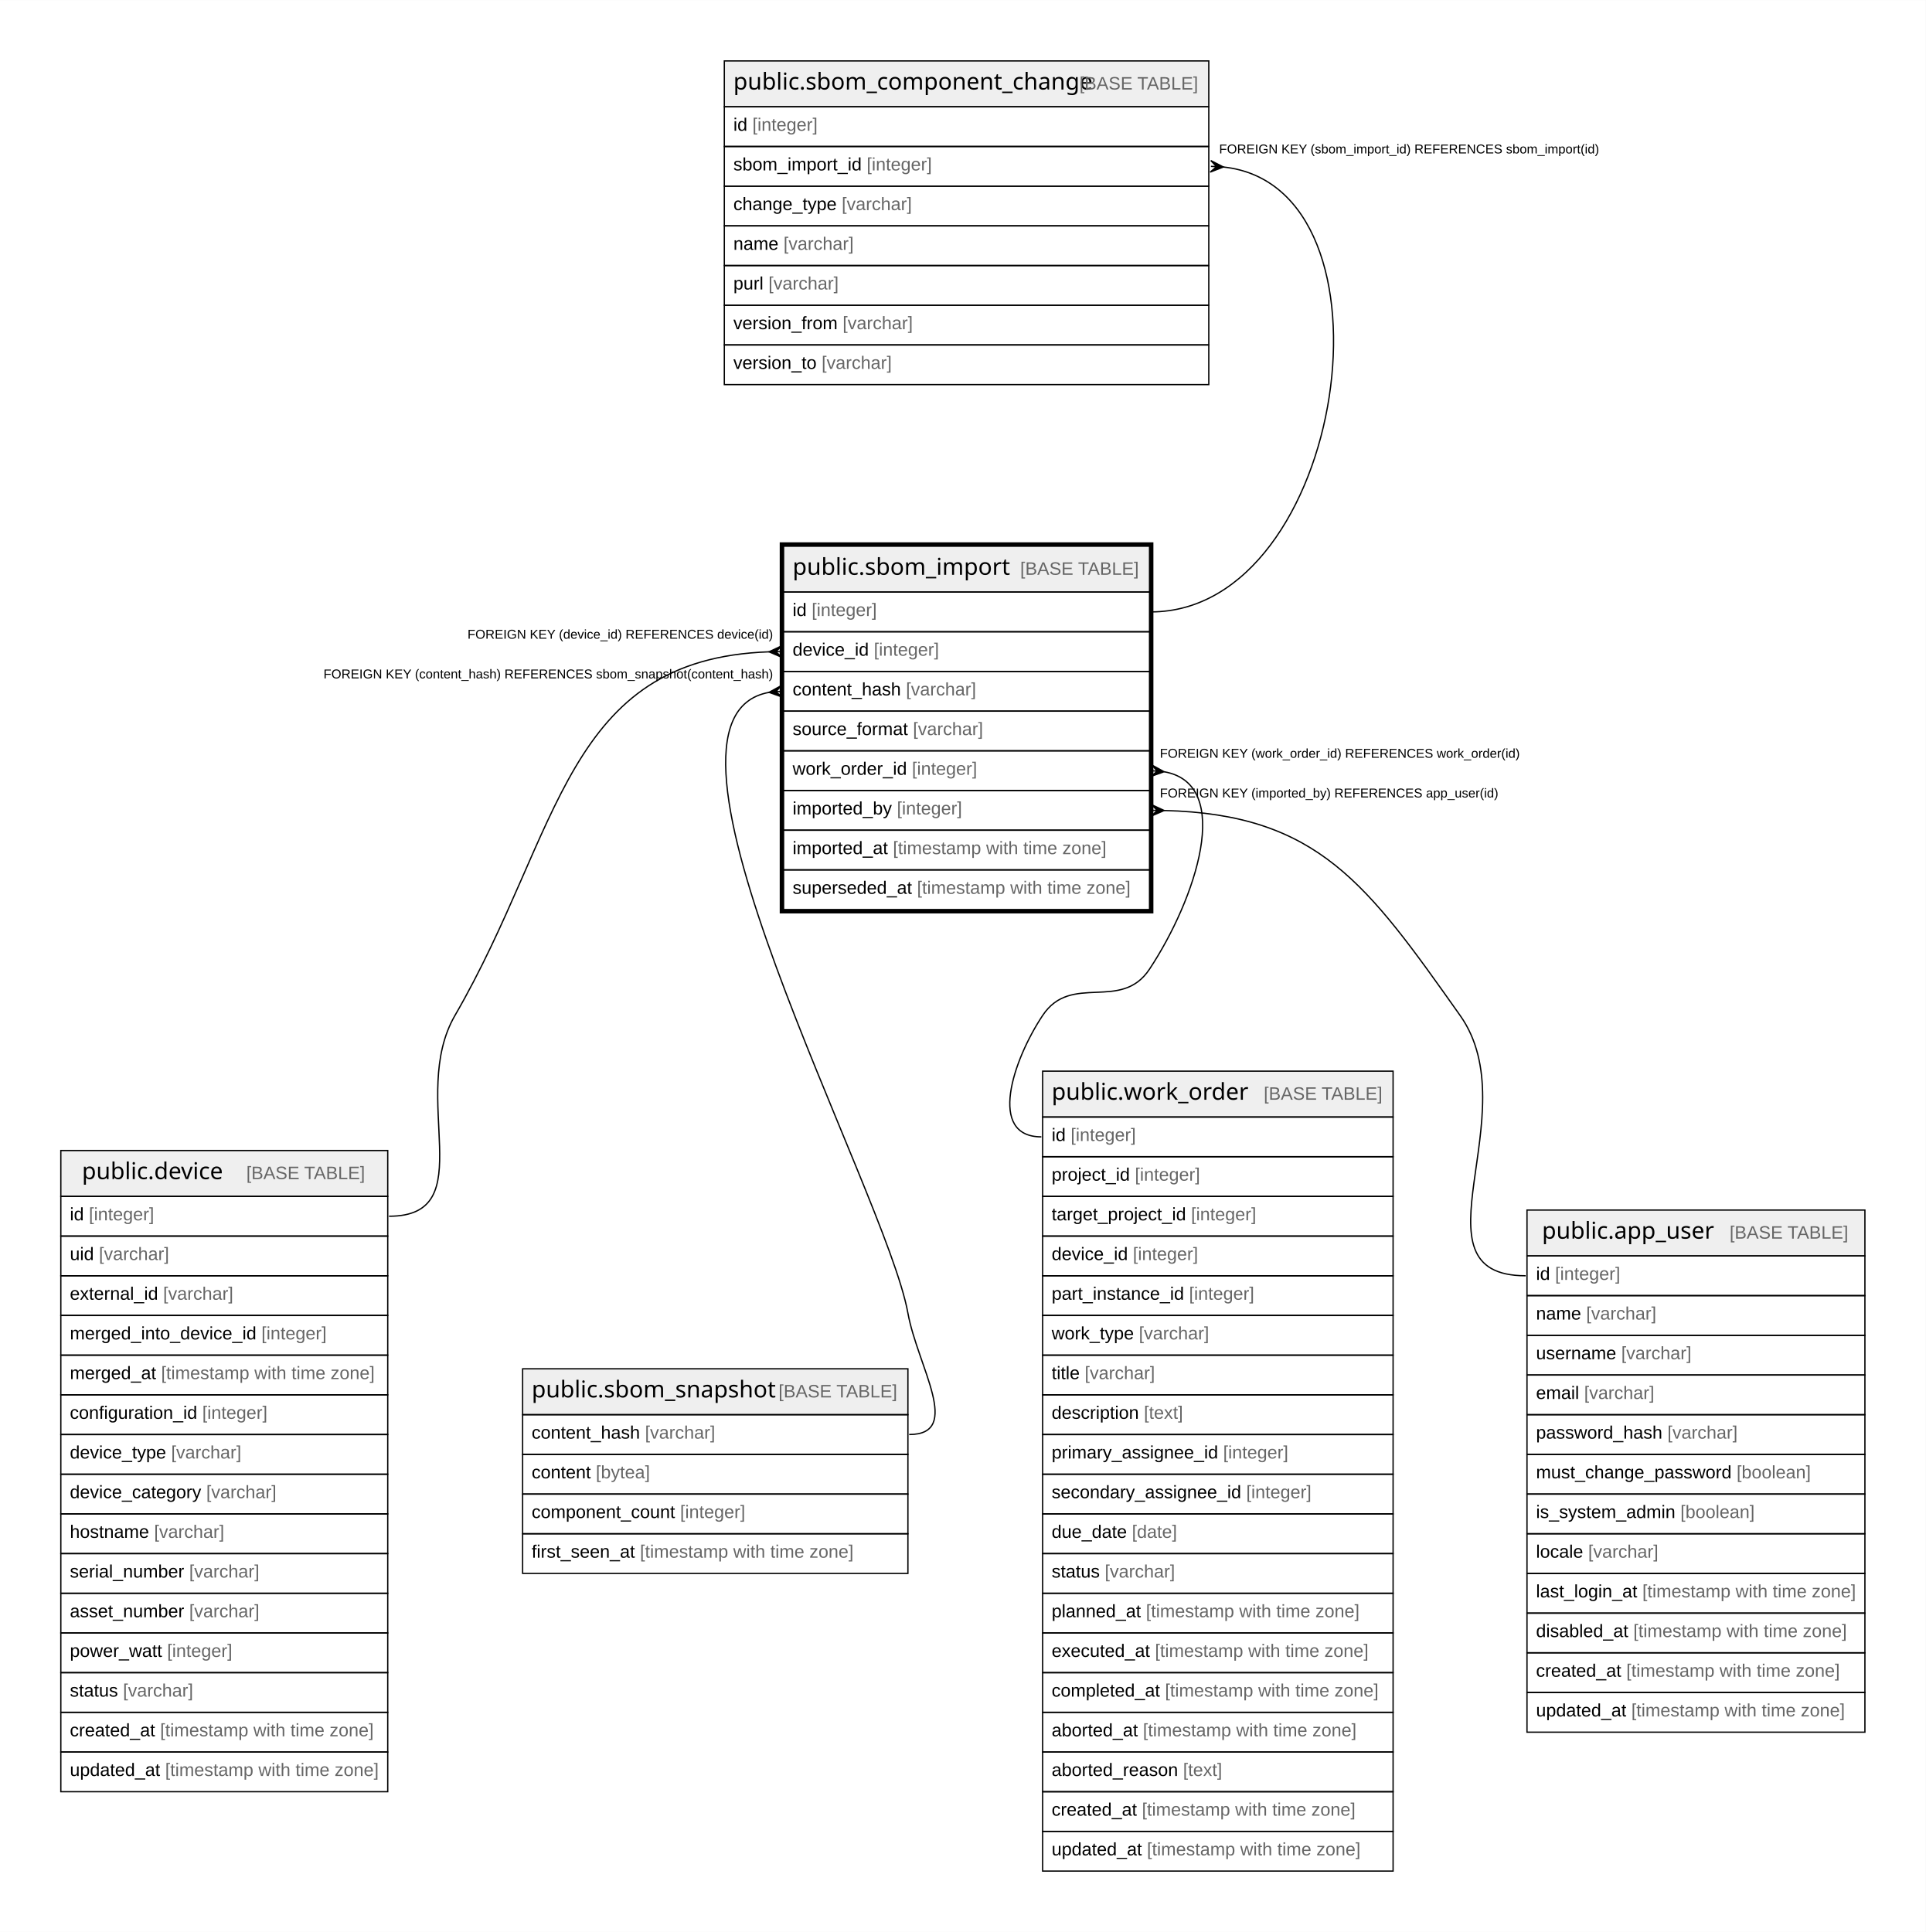
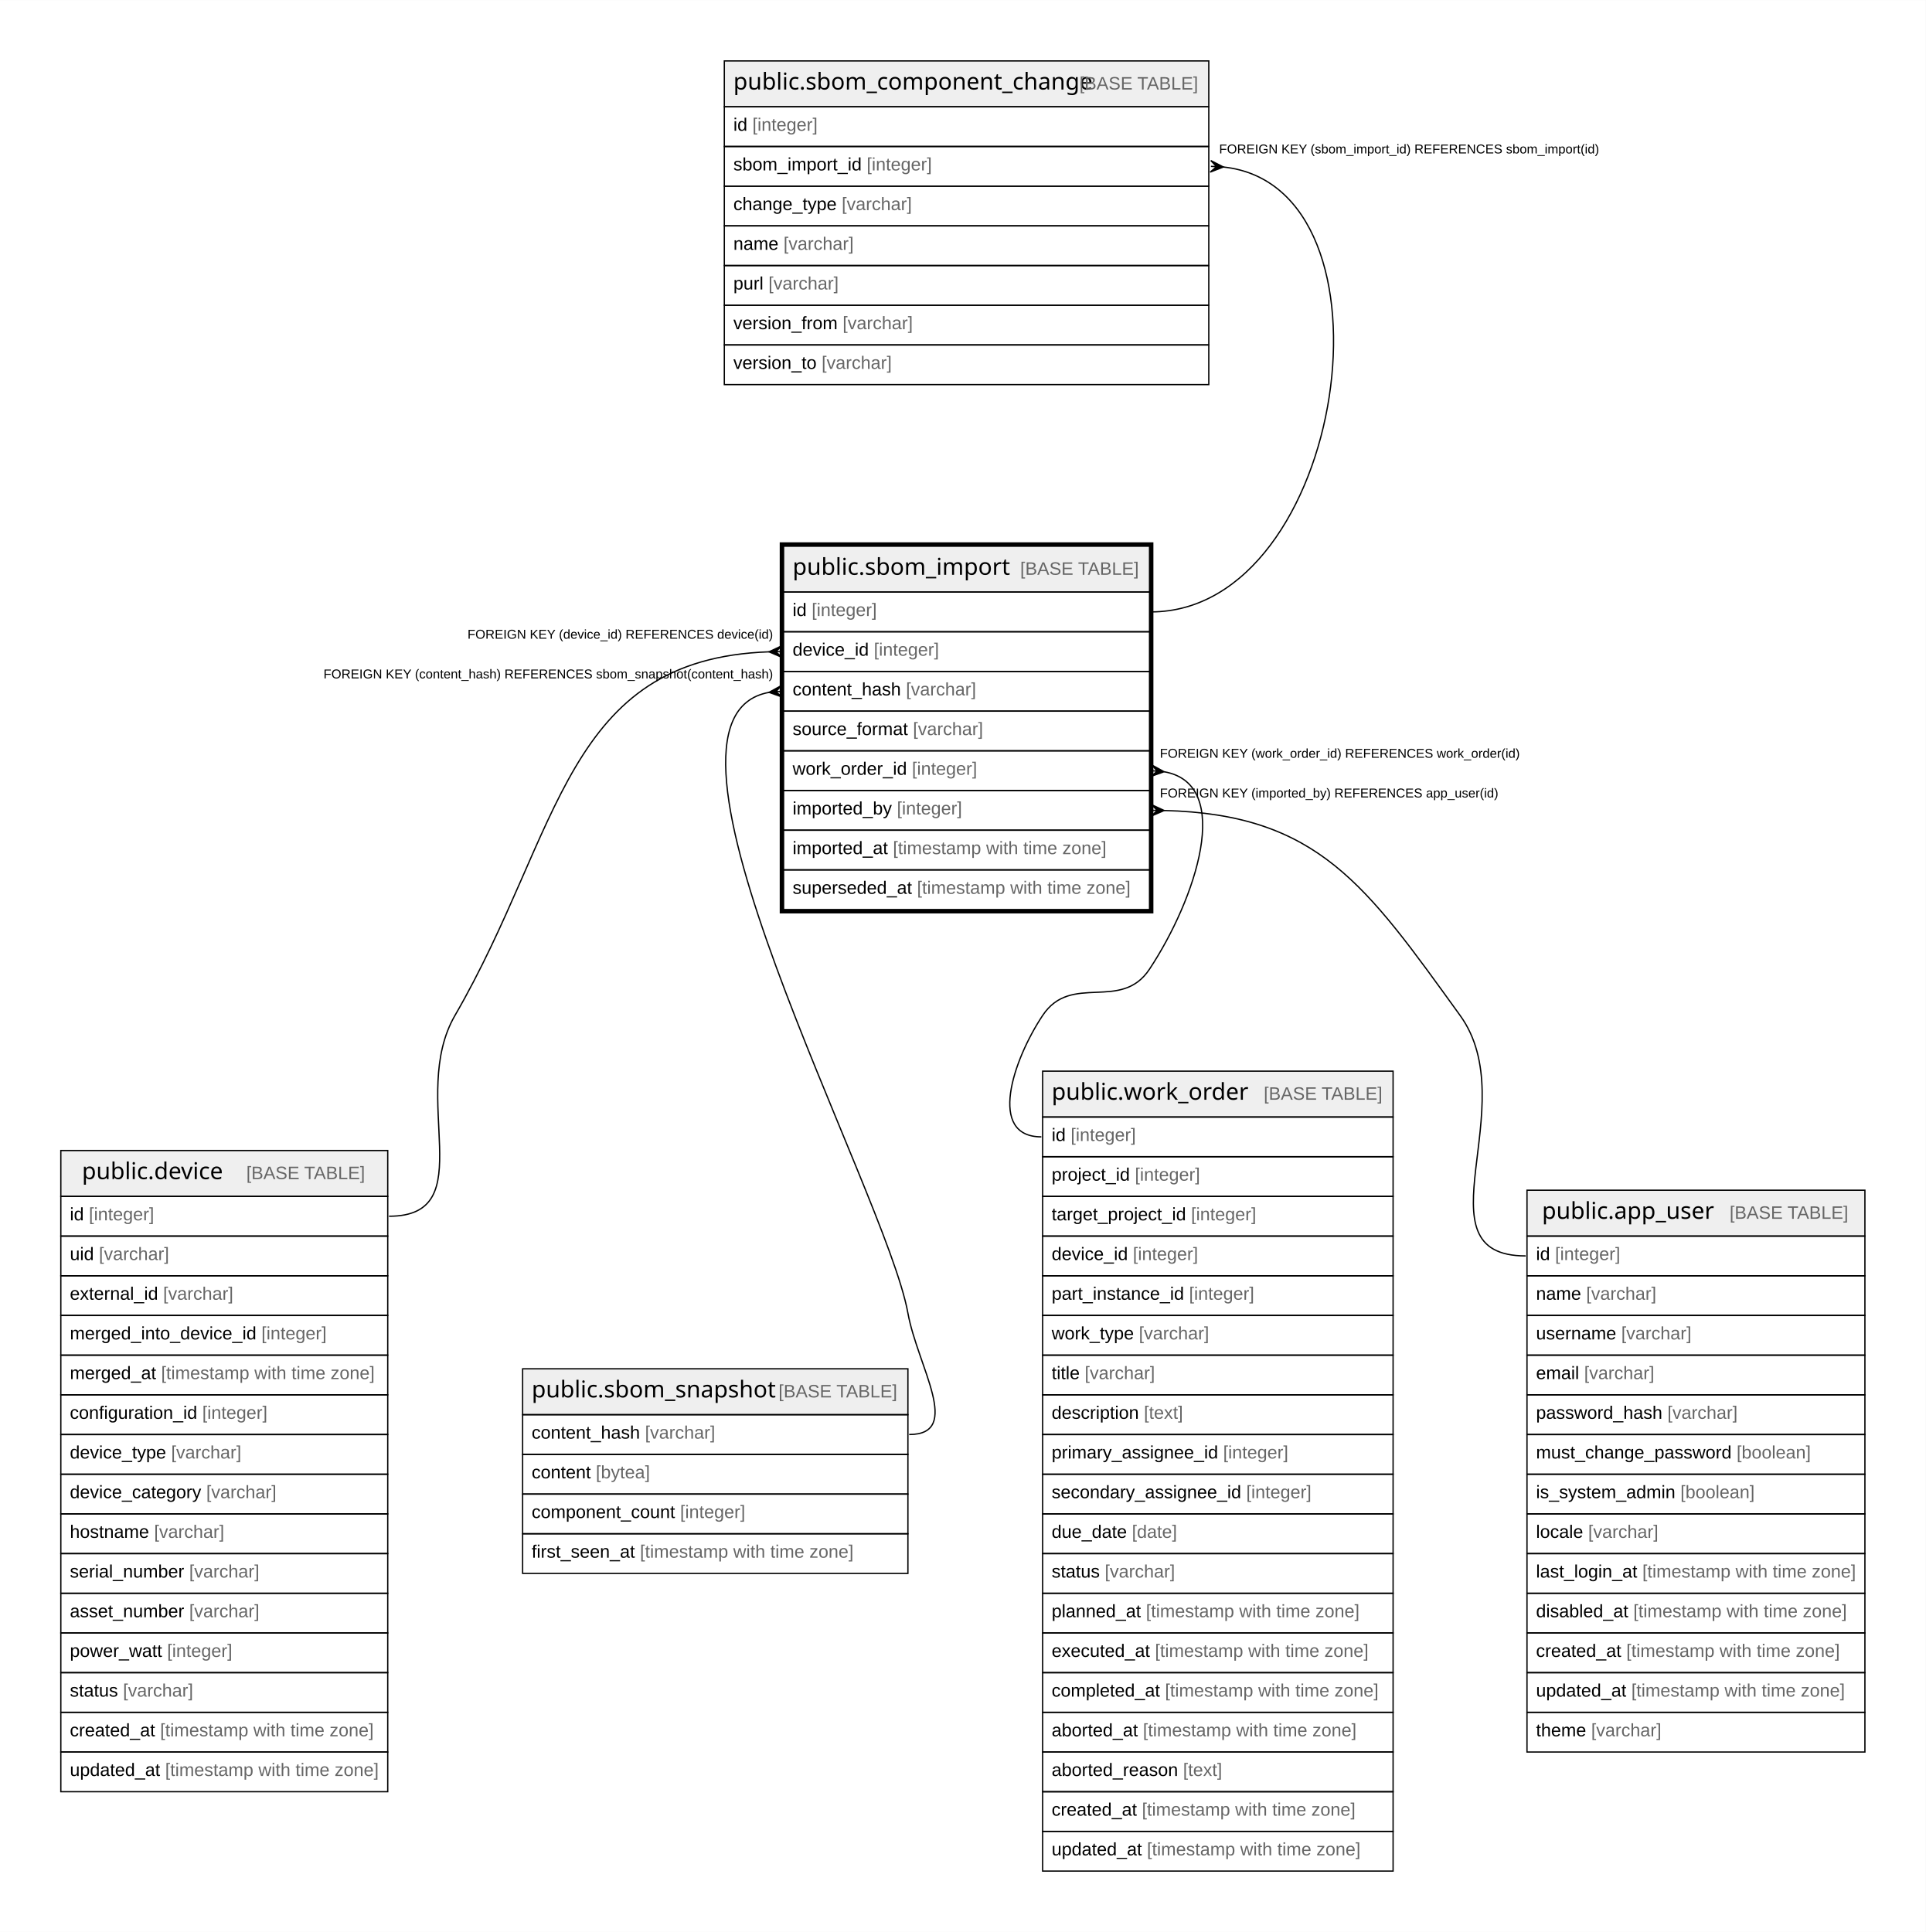
<svg xmlns="http://www.w3.org/2000/svg" width="1494pt" height="1499pt" viewBox="0.00 0.00 1494.35 1499.20">
  <g id="graph0" class="graph" transform="scale(1 1) rotate(0) translate(4 1495.2)">
    <polygon fill="white" stroke="none" points="-4,4 -4,-1495.2 1490.35,-1495.2 1490.35,4 -4,4" />
    <g id="node1" class="node">
      <polygon fill="#efefef" stroke="none" points="604.05,-1035.8 604.05,-1071.4 888.03,-1071.4 888.03,-1035.8 604.05,-1035.8" />
      <polygon fill="none" stroke="black" points="604.05,-1035.8 604.05,-1071.4 888.03,-1071.4 888.03,-1035.8 604.05,-1035.8" />
      <text text-anchor="start" x="611.05" y="-1049.2" font-family="Arial Bold" font-size="18.00">public.sbom_import</text>
      <text text-anchor="start" x="756.54" y="-1049.2" font-family="Arial" font-size="14.00">    </text>
      <text text-anchor="start" x="787.66" y="-1049.2" font-family="Arial" font-size="14.00" fill="#666666">[BASE TABLE]</text>
      <polygon fill="none" stroke="black" points="604.05,-1005 604.05,-1035.8 888.03,-1035.8 888.03,-1005 604.05,-1005" />
      <text text-anchor="start" x="611.05" y="-1017.2" font-family="Arial" font-size="14.00">id </text>
      <text text-anchor="start" x="625.84" y="-1017.2" font-family="Arial" font-size="14.00" fill="#666666">[integer]</text>
      <polygon fill="none" stroke="black" points="604.05,-974.2 604.05,-1005 888.03,-1005 888.03,-974.2 604.05,-974.2" />
      <text text-anchor="start" x="611.05" y="-986.4" font-family="Arial" font-size="14.00">device_id </text>
      <text text-anchor="start" x="674.09" y="-986.4" font-family="Arial" font-size="14.00" fill="#666666">[integer]</text>
      <polygon fill="none" stroke="black" points="604.05,-943.4 604.05,-974.2 888.03,-974.2 888.03,-943.4 604.05,-943.4" />
      <text text-anchor="start" x="611.05" y="-955.6" font-family="Arial" font-size="14.00">content_hash </text>
      <text text-anchor="start" x="699.01" y="-955.6" font-family="Arial" font-size="14.00" fill="#666666">[varchar]</text>
      <polygon fill="none" stroke="black" points="604.05,-912.6 604.05,-943.4 888.03,-943.4 888.03,-912.6 604.05,-912.6" />
      <text text-anchor="start" x="611.05" y="-924.8" font-family="Arial" font-size="14.00">source_format </text>
      <text text-anchor="start" x="704.42" y="-924.8" font-family="Arial" font-size="14.00" fill="#666666">[varchar]</text>
      <polygon fill="none" stroke="black" points="604.05,-881.8 604.05,-912.6 888.03,-912.6 888.03,-881.8 604.05,-881.8" />
      <text text-anchor="start" x="611.05" y="-894" font-family="Arial" font-size="14.00">work_order_id </text>
      <text text-anchor="start" x="703.65" y="-894" font-family="Arial" font-size="14.00" fill="#666666">[integer]</text>
      <polygon fill="none" stroke="black" points="604.05,-851 604.05,-881.8 888.03,-881.8 888.03,-851 604.05,-851" />
      <text text-anchor="start" x="611.05" y="-863.2" font-family="Arial" font-size="14.00">imported_by </text>
      <text text-anchor="start" x="691.98" y="-863.2" font-family="Arial" font-size="14.00" fill="#666666">[integer]</text>
      <polygon fill="none" stroke="black" points="604.05,-820.2 604.05,-851 888.03,-851 888.03,-820.2 604.05,-820.2" />
      <text text-anchor="start" x="611.05" y="-832.4" font-family="Arial" font-size="14.00">imported_at </text>
      <text text-anchor="start" x="688.87" y="-832.4" font-family="Arial" font-size="14.00" fill="#666666">[timestamp with time zone]</text>
      <polygon fill="none" stroke="black" points="604.05,-789.4 604.05,-820.2 888.03,-820.2 888.03,-789.4 604.05,-789.4" />
      <text text-anchor="start" x="611.05" y="-801.6" font-family="Arial" font-size="14.00">superseded_at </text>
      <text text-anchor="start" x="707.57" y="-801.6" font-family="Arial" font-size="14.00" fill="#666666">[timestamp with time zone]</text>
      <polygon fill="none" stroke="black" stroke-width="3" points="602.55,-787.9 602.55,-1072.9 889.53,-1072.9 889.53,-787.9 602.55,-787.9" />
    </g>
    <g id="node3" class="node">
      <polygon fill="#efefef" stroke="none" points="43.2,-566.8 43.2,-602.4 296.88,-602.4 296.88,-566.8 43.2,-566.8" />
      <polygon fill="none" stroke="black" points="43.2,-566.8 43.2,-602.4 296.88,-602.4 296.88,-566.8 43.2,-566.8" />
      <text text-anchor="start" x="59.57" y="-580.2" font-family="Arial Bold" font-size="18.00">public.device</text>
      <text text-anchor="start" x="156.03" y="-580.2" font-family="Arial" font-size="14.00">    </text>
      <text text-anchor="start" x="187.14" y="-580.2" font-family="Arial" font-size="14.00" fill="#666666">[BASE TABLE]</text>
      <polygon fill="none" stroke="black" points="43.2,-536 43.2,-566.8 296.88,-566.8 296.88,-536 43.2,-536" />
      <text text-anchor="start" x="50.2" y="-548.2" font-family="Arial" font-size="14.00">id </text>
      <text text-anchor="start" x="64.99" y="-548.2" font-family="Arial" font-size="14.00" fill="#666666">[integer]</text>
      <polygon fill="none" stroke="black" points="43.2,-505.2 43.2,-536 296.88,-536 296.88,-505.2 43.2,-505.2" />
      <text text-anchor="start" x="50.2" y="-517.4" font-family="Arial" font-size="14.00">uid </text>
      <text text-anchor="start" x="72.77" y="-517.4" font-family="Arial" font-size="14.00" fill="#666666">[varchar]</text>
      <polygon fill="none" stroke="black" points="43.2,-474.4 43.2,-505.2 296.88,-505.2 296.88,-474.4 43.2,-474.4" />
      <text text-anchor="start" x="50.2" y="-486.6" font-family="Arial" font-size="14.00">external_id </text>
      <text text-anchor="start" x="122.58" y="-486.6" font-family="Arial" font-size="14.00" fill="#666666">[varchar]</text>
      <polygon fill="none" stroke="black" points="43.2,-443.6 43.2,-474.4 296.88,-474.4 296.88,-443.6 43.2,-443.6" />
      <text text-anchor="start" x="50.2" y="-455.8" font-family="Arial" font-size="14.00">merged_into_device_id </text>
      <text text-anchor="start" x="198.85" y="-455.8" font-family="Arial" font-size="14.00" fill="#666666">[integer]</text>
      <polygon fill="none" stroke="black" points="43.2,-412.8 43.2,-443.6 296.88,-443.6 296.88,-412.8 43.2,-412.8" />
      <text text-anchor="start" x="50.2" y="-425" font-family="Arial" font-size="14.00">merged_at </text>
      <text text-anchor="start" x="121.02" y="-425" font-family="Arial" font-size="14.00" fill="#666666">[timestamp with time zone]</text>
      <polygon fill="none" stroke="black" points="43.2,-382 43.2,-412.8 296.88,-412.8 296.88,-382 43.2,-382" />
      <text text-anchor="start" x="50.2" y="-394.2" font-family="Arial" font-size="14.00">configuration_id </text>
      <text text-anchor="start" x="152.94" y="-394.2" font-family="Arial" font-size="14.00" fill="#666666">[integer]</text>
      <polygon fill="none" stroke="black" points="43.2,-351.2 43.2,-382 296.88,-382 296.88,-351.2 43.2,-351.2" />
      <text text-anchor="start" x="50.2" y="-363.4" font-family="Arial" font-size="14.00">device_type </text>
      <text text-anchor="start" x="128.81" y="-363.4" font-family="Arial" font-size="14.00" fill="#666666">[varchar]</text>
      <polygon fill="none" stroke="black" points="43.2,-320.4 43.2,-351.2 296.88,-351.2 296.88,-320.4 43.2,-320.4" />
      <text text-anchor="start" x="50.2" y="-332.6" font-family="Arial" font-size="14.00">device_category </text>
      <text text-anchor="start" x="156.04" y="-332.6" font-family="Arial" font-size="14.00" fill="#666666">[varchar]</text>
      <polygon fill="none" stroke="black" points="43.2,-289.6 43.2,-320.4 296.88,-320.4 296.88,-289.6 43.2,-289.6" />
      <text text-anchor="start" x="50.2" y="-301.8" font-family="Arial" font-size="14.00">hostname </text>
      <text text-anchor="start" x="115.57" y="-301.8" font-family="Arial" font-size="14.00" fill="#666666">[varchar]</text>
      <polygon fill="none" stroke="black" points="43.2,-258.8 43.2,-289.6 296.88,-289.6 296.88,-258.8 43.2,-258.8" />
      <text text-anchor="start" x="50.2" y="-271" font-family="Arial" font-size="14.00">serial_number </text>
      <text text-anchor="start" x="142.8" y="-271" font-family="Arial" font-size="14.00" fill="#666666">[varchar]</text>
      <polygon fill="none" stroke="black" points="43.2,-228 43.2,-258.8 296.88,-258.8 296.88,-228 43.2,-228" />
      <text text-anchor="start" x="50.2" y="-240.2" font-family="Arial" font-size="14.00">asset_number </text>
      <text text-anchor="start" x="142.81" y="-240.2" font-family="Arial" font-size="14.00" fill="#666666">[varchar]</text>
      <polygon fill="none" stroke="black" points="43.2,-197.2 43.2,-228 296.88,-228 296.88,-197.2 43.2,-197.2" />
      <text text-anchor="start" x="50.2" y="-209.4" font-family="Arial" font-size="14.00">power_watt </text>
      <text text-anchor="start" x="125.68" y="-209.4" font-family="Arial" font-size="14.00" fill="#666666">[integer]</text>
      <polygon fill="none" stroke="black" points="43.2,-166.4 43.2,-197.2 296.88,-197.2 296.88,-166.4 43.2,-166.4" />
      <text text-anchor="start" x="50.2" y="-178.6" font-family="Arial" font-size="14.00">status </text>
      <text text-anchor="start" x="91.44" y="-178.6" font-family="Arial" font-size="14.00" fill="#666666">[varchar]</text>
      <polygon fill="none" stroke="black" points="43.2,-135.6 43.2,-166.4 296.88,-166.4 296.88,-135.6 43.2,-135.6" />
      <text text-anchor="start" x="50.2" y="-147.8" font-family="Arial" font-size="14.00">created_at </text>
      <text text-anchor="start" x="120.25" y="-147.8" font-family="Arial" font-size="14.00" fill="#666666">[timestamp with time zone]</text>
      <polygon fill="none" stroke="black" points="43.2,-104.8 43.2,-135.6 296.88,-135.6 296.88,-104.8 43.2,-104.8" />
      <text text-anchor="start" x="50.2" y="-117" font-family="Arial" font-size="14.00">updated_at </text>
      <text text-anchor="start" x="124.16" y="-117" font-family="Arial" font-size="14.00" fill="#666666">[timestamp with time zone]</text>
    </g>
    <g id="edge2" class="edge">
      <path fill="none" stroke="black" d="M592.87,-989.43C434.18,-984 431.9,-850.29 349.04,-707.2 312.52,-644.13 370.76,-551.4 297.88,-551.4" />
      <polygon fill="black" stroke="black" points="592.72,-989.43 602.64,-994.09 598.05,-989.52 602.38,-989.59 602.38,-989.59 602.38,-989.59 598.05,-989.52 602.79,-985.1 592.72,-989.43" />
      <text text-anchor="start" x="358.76" y="-999.6" font-family="Arial" font-size="10.00">FOREIGN KEY (device_id) REFERENCES device(id)</text>
    </g>
    <g id="node4" class="node">
      <polygon fill="#efefef" stroke="none" points="401.55,-397.4 401.55,-433 700.53,-433 700.53,-397.4 401.55,-397.4" />
      <polygon fill="none" stroke="black" points="401.55,-397.4 401.55,-433 700.53,-433 700.53,-397.4 401.55,-397.4" />
      <text text-anchor="start" x="408.55" y="-410.8" font-family="Arial Bold" font-size="18.00">public.sbom_snapshot</text>
      <text text-anchor="start" x="569.04" y="-410.8" font-family="Arial" font-size="14.00">    </text>
      <text text-anchor="start" x="600.16" y="-410.8" font-family="Arial" font-size="14.00" fill="#666666">[BASE TABLE]</text>
      <polygon fill="none" stroke="black" points="401.55,-366.6 401.55,-397.4 700.53,-397.4 700.53,-366.6 401.55,-366.6" />
      <text text-anchor="start" x="408.55" y="-378.8" font-family="Arial" font-size="14.00">content_hash </text>
      <text text-anchor="start" x="496.51" y="-378.8" font-family="Arial" font-size="14.00" fill="#666666">[varchar]</text>
      <polygon fill="none" stroke="black" points="401.55,-335.8 401.55,-366.6 700.53,-366.6 700.53,-335.8 401.55,-335.8" />
      <text text-anchor="start" x="408.55" y="-348" font-family="Arial" font-size="14.00">content </text>
      <text text-anchor="start" x="458.36" y="-348" font-family="Arial" font-size="14.00" fill="#666666">[bytea]</text>
      <polygon fill="none" stroke="black" points="401.55,-305 401.55,-335.8 700.53,-335.8 700.53,-305 401.55,-305" />
      <text text-anchor="start" x="408.55" y="-317.2" font-family="Arial" font-size="14.00">component_count </text>
      <text text-anchor="start" x="523.74" y="-317.2" font-family="Arial" font-size="14.00" fill="#666666">[integer]</text>
      <polygon fill="none" stroke="black" points="401.55,-274.2 401.55,-305 700.53,-305 700.53,-274.2 401.55,-274.2" />
      <text text-anchor="start" x="408.55" y="-286.4" font-family="Arial" font-size="14.00">first_seen_at </text>
      <text text-anchor="start" x="492.6" y="-286.4" font-family="Arial" font-size="14.00" fill="#666666">[timestamp with time zone]</text>
    </g>
    <g id="edge3" class="edge">
      <path fill="none" stroke="black" d="M592.82,-957.95C480.56,-938.01 683.22,-572.06 700.53,-476.2 707.98,-435 743.4,-382 701.53,-382" />
      <polygon fill="black" stroke="black" points="592.75,-957.95 602.34,-963.26 598.07,-958.39 602.38,-958.74 602.38,-958.74 602.38,-958.74 598.07,-958.39 603.09,-954.29 592.75,-957.95" />
      <text text-anchor="start" x="247.01" y="-968.8" font-family="Arial" font-size="10.00">FOREIGN KEY (content_hash) REFERENCES sbom_snapshot(content_hash)</text>
    </g>
    <g id="node5" class="node">
      <polygon fill="#efefef" stroke="none" points="805.07,-628.4 805.07,-664 1077.02,-664 1077.02,-628.4 805.07,-628.4" />
      <polygon fill="none" stroke="black" points="805.07,-628.4 805.07,-664 1077.02,-664 1077.02,-628.4 805.07,-628.4" />
      <text text-anchor="start" x="812.07" y="-641.8" font-family="Arial Bold" font-size="18.00">public.work_order</text>
      <text text-anchor="start" x="945.53" y="-641.8" font-family="Arial" font-size="14.00">    </text>
      <text text-anchor="start" x="976.64" y="-641.8" font-family="Arial" font-size="14.00" fill="#666666">[BASE TABLE]</text>
      <polygon fill="none" stroke="black" points="805.07,-597.6 805.07,-628.4 1077.02,-628.4 1077.02,-597.6 805.07,-597.6" />
      <text text-anchor="start" x="812.07" y="-609.8" font-family="Arial" font-size="14.00">id </text>
      <text text-anchor="start" x="826.85" y="-609.8" font-family="Arial" font-size="14.00" fill="#666666">[integer]</text>
      <polygon fill="none" stroke="black" points="805.07,-566.8 805.07,-597.6 1077.02,-597.6 1077.02,-566.8 805.07,-566.8" />
      <text text-anchor="start" x="812.07" y="-579" font-family="Arial" font-size="14.00">project_id </text>
      <text text-anchor="start" x="876.66" y="-579" font-family="Arial" font-size="14.00" fill="#666666">[integer]</text>
      <polygon fill="none" stroke="black" points="805.07,-536 805.07,-566.8 1077.02,-566.8 1077.02,-536 805.07,-536" />
      <text text-anchor="start" x="812.07" y="-548.2" font-family="Arial" font-size="14.00">target_project_id </text>
      <text text-anchor="start" x="920.24" y="-548.2" font-family="Arial" font-size="14.00" fill="#666666">[integer]</text>
      <polygon fill="none" stroke="black" points="805.07,-505.2 805.07,-536 1077.02,-536 1077.02,-505.2 805.07,-505.2" />
      <text text-anchor="start" x="812.07" y="-517.4" font-family="Arial" font-size="14.00">device_id </text>
      <text text-anchor="start" x="875.11" y="-517.4" font-family="Arial" font-size="14.00" fill="#666666">[integer]</text>
      <polygon fill="none" stroke="black" points="805.07,-474.4 805.07,-505.2 1077.02,-505.2 1077.02,-474.4 805.07,-474.4" />
      <text text-anchor="start" x="812.07" y="-486.6" font-family="Arial" font-size="14.00">part_instance_id </text>
      <text text-anchor="start" x="918.69" y="-486.6" font-family="Arial" font-size="14.00" fill="#666666">[integer]</text>
      <polygon fill="none" stroke="black" points="805.07,-443.6 805.07,-474.4 1077.02,-474.4 1077.02,-443.6 805.07,-443.6" />
      <text text-anchor="start" x="812.07" y="-455.8" font-family="Arial" font-size="14.00">work_type </text>
      <text text-anchor="start" x="879.76" y="-455.8" font-family="Arial" font-size="14.00" fill="#666666">[varchar]</text>
      <polygon fill="none" stroke="black" points="805.07,-412.8 805.07,-443.6 1077.02,-443.6 1077.02,-412.8 805.07,-412.8" />
      <text text-anchor="start" x="812.07" y="-425" font-family="Arial" font-size="14.00">title </text>
      <text text-anchor="start" x="837.74" y="-425" font-family="Arial" font-size="14.00" fill="#666666">[varchar]</text>
      <polygon fill="none" stroke="black" points="805.07,-382 805.07,-412.8 1077.02,-412.8 1077.02,-382 805.07,-382" />
      <text text-anchor="start" x="812.07" y="-394.2" font-family="Arial" font-size="14.00">description </text>
      <text text-anchor="start" x="883.66" y="-394.2" font-family="Arial" font-size="14.00" fill="#666666">[text]</text>
      <polygon fill="none" stroke="black" points="805.07,-351.2 805.07,-382 1077.02,-382 1077.02,-351.2 805.07,-351.2" />
      <text text-anchor="start" x="812.07" y="-363.4" font-family="Arial" font-size="14.00">primary_assignee_id </text>
      <text text-anchor="start" x="945.13" y="-363.4" font-family="Arial" font-size="14.00" fill="#666666">[integer]</text>
      <polygon fill="none" stroke="black" points="805.07,-320.4 805.07,-351.2 1077.02,-351.2 1077.02,-320.4 805.07,-320.4" />
      <text text-anchor="start" x="812.07" y="-332.6" font-family="Arial" font-size="14.00">secondary_assignee_id </text>
      <text text-anchor="start" x="963.06" y="-332.6" font-family="Arial" font-size="14.00" fill="#666666">[integer]</text>
      <polygon fill="none" stroke="black" points="805.07,-289.6 805.07,-320.4 1077.02,-320.4 1077.02,-289.6 805.07,-289.6" />
      <text text-anchor="start" x="812.07" y="-301.8" font-family="Arial" font-size="14.00">due_date </text>
      <text text-anchor="start" x="874.35" y="-301.8" font-family="Arial" font-size="14.00" fill="#666666">[date]</text>
      <polygon fill="none" stroke="black" points="805.07,-258.8 805.07,-289.6 1077.02,-289.6 1077.02,-258.8 805.07,-258.8" />
      <text text-anchor="start" x="812.07" y="-271" font-family="Arial" font-size="14.00">status </text>
      <text text-anchor="start" x="853.31" y="-271" font-family="Arial" font-size="14.00" fill="#666666">[varchar]</text>
      <polygon fill="none" stroke="black" points="805.07,-228 805.07,-258.8 1077.02,-258.8 1077.02,-228 805.07,-228" />
      <text text-anchor="start" x="812.07" y="-240.2" font-family="Arial" font-size="14.00">planned_at </text>
      <text text-anchor="start" x="885.24" y="-240.2" font-family="Arial" font-size="14.00" fill="#666666">[timestamp with time zone]</text>
      <polygon fill="none" stroke="black" points="805.07,-197.2 805.07,-228 1077.02,-228 1077.02,-197.2 805.07,-197.2" />
      <text text-anchor="start" x="812.07" y="-209.4" font-family="Arial" font-size="14.00">executed_at </text>
      <text text-anchor="start" x="892.24" y="-209.4" font-family="Arial" font-size="14.00" fill="#666666">[timestamp with time zone]</text>
      <polygon fill="none" stroke="black" points="805.07,-166.4 805.07,-197.2 1077.02,-197.2 1077.02,-166.4 805.07,-166.4" />
      <text text-anchor="start" x="812.07" y="-178.6" font-family="Arial" font-size="14.00">completed_at </text>
      <text text-anchor="start" x="900.01" y="-178.6" font-family="Arial" font-size="14.00" fill="#666666">[timestamp with time zone]</text>
      <polygon fill="none" stroke="black" points="805.07,-135.6 805.07,-166.4 1077.02,-166.4 1077.02,-135.6 805.07,-135.6" />
      <text text-anchor="start" x="812.07" y="-147.8" font-family="Arial" font-size="14.00">aborted_at </text>
      <text text-anchor="start" x="882.9" y="-147.8" font-family="Arial" font-size="14.00" fill="#666666">[timestamp with time zone]</text>
      <polygon fill="none" stroke="black" points="805.07,-104.8 805.07,-135.6 1077.02,-135.6 1077.02,-104.8 805.07,-104.8" />
      <text text-anchor="start" x="812.07" y="-117" font-family="Arial" font-size="14.00">aborted_reason </text>
      <text text-anchor="start" x="914.03" y="-117" font-family="Arial" font-size="14.00" fill="#666666">[text]</text>
      <polygon fill="none" stroke="black" points="805.07,-74 805.07,-104.8 1077.02,-104.8 1077.02,-74 805.07,-74" />
      <text text-anchor="start" x="812.07" y="-86.2" font-family="Arial" font-size="14.00">created_at </text>
      <text text-anchor="start" x="882.11" y="-86.2" font-family="Arial" font-size="14.00" fill="#666666">[timestamp with time zone]</text>
      <polygon fill="none" stroke="black" points="805.07,-43.2 805.07,-74 1077.02,-74 1077.02,-43.2 805.07,-43.2" />
      <text text-anchor="start" x="812.07" y="-55.4" font-family="Arial" font-size="14.00">updated_at </text>
      <text text-anchor="start" x="886.02" y="-55.4" font-family="Arial" font-size="14.00" fill="#666666">[timestamp with time zone]</text>
    </g>
    <g id="edge4" class="edge">
      <path fill="none" stroke="black" d="M899.38,-896.35C953.99,-886.72 923.7,-797.18 888.03,-743.2 865.87,-709.66 827.3,-740.69 805.07,-707.2 781.91,-672.32 762.2,-613 804.07,-613" />
      <polygon fill="black" stroke="black" points="899.33,-896.36 889,-892.69 894.02,-896.79 889.7,-897.15 889.7,-897.15 889.7,-897.15 894.02,-896.79 889.73,-901.66 899.33,-896.36" />
      <text text-anchor="start" x="896.03" y="-907.2" font-family="Arial" font-size="10.00">FOREIGN KEY (work_order_id) REFERENCES work_order(id)</text>
    </g>
    <g id="node6" class="node">
-       <polygon fill="#efefef" stroke="none" points="1180.93,-520.6 1180.93,-556.2 1443.15,-556.2 1443.15,-520.6 1180.93,-520.6" />
-       <polygon fill="none" stroke="black" points="1180.93,-520.6 1180.93,-556.2 1443.15,-556.2 1443.15,-520.6 1180.93,-520.6" />
-       <text text-anchor="start" x="1192.56" y="-534" font-family="Arial Bold" font-size="18.00">public.app_user</text>
-       <text text-anchor="start" x="1307.03" y="-534" font-family="Arial" font-size="14.00">    </text>
-       <text text-anchor="start" x="1338.15" y="-534" font-family="Arial" font-size="14.00" fill="#666666">[BASE TABLE]</text>
-       <polygon fill="none" stroke="black" points="1180.93,-489.8 1180.93,-520.6 1443.15,-520.6 1443.15,-489.8 1180.93,-489.8" />
-       <text text-anchor="start" x="1187.93" y="-502" font-family="Arial" font-size="14.00">id </text>
-       <text text-anchor="start" x="1202.71" y="-502" font-family="Arial" font-size="14.00" fill="#666666">[integer]</text>
-       <polygon fill="none" stroke="black" points="1180.93,-459 1180.93,-489.8 1443.15,-489.8 1443.15,-459 1180.93,-459" />
-       <text text-anchor="start" x="1187.93" y="-471.2" font-family="Arial" font-size="14.00">name </text>
-       <text text-anchor="start" x="1226.84" y="-471.2" font-family="Arial" font-size="14.00" fill="#666666">[varchar]</text>
-       <polygon fill="none" stroke="black" points="1180.93,-428.2 1180.93,-459 1443.15,-459 1443.15,-428.2 1180.93,-428.2" />
-       <text text-anchor="start" x="1187.93" y="-440.4" font-family="Arial" font-size="14.00">username </text>
-       <text text-anchor="start" x="1254.07" y="-440.4" font-family="Arial" font-size="14.00" fill="#666666">[varchar]</text>
-       <polygon fill="none" stroke="black" points="1180.93,-397.4 1180.93,-428.2 1443.15,-428.2 1443.15,-397.4 1180.93,-397.4" />
-       <text text-anchor="start" x="1187.93" y="-409.6" font-family="Arial" font-size="14.00">email </text>
-       <text text-anchor="start" x="1225.27" y="-409.6" font-family="Arial" font-size="14.00" fill="#666666">[varchar]</text>
-       <polygon fill="none" stroke="black" points="1180.93,-366.6 1180.93,-397.4 1443.15,-397.4 1443.15,-366.6 1180.93,-366.6" />
-       <text text-anchor="start" x="1187.93" y="-378.8" font-family="Arial" font-size="14.00">password_hash </text>
-       <text text-anchor="start" x="1289.88" y="-378.8" font-family="Arial" font-size="14.00" fill="#666666">[varchar]</text>
-       <polygon fill="none" stroke="black" points="1180.93,-335.8 1180.93,-366.6 1443.15,-366.6 1443.15,-335.8 1180.93,-335.8" />
-       <text text-anchor="start" x="1187.93" y="-348" font-family="Arial" font-size="14.00">must_change_password </text>
-       <text text-anchor="start" x="1343.58" y="-348" font-family="Arial" font-size="14.00" fill="#666666">[boolean]</text>
-       <polygon fill="none" stroke="black" points="1180.93,-305 1180.93,-335.8 1443.15,-335.8 1443.15,-305 1180.93,-305" />
-       <text text-anchor="start" x="1187.93" y="-317.2" font-family="Arial" font-size="14.00">is_system_admin </text>
-       <text text-anchor="start" x="1299.97" y="-317.2" font-family="Arial" font-size="14.00" fill="#666666">[boolean]</text>
-       <polygon fill="none" stroke="black" points="1180.93,-274.2 1180.93,-305 1443.15,-305 1443.15,-274.2 1180.93,-274.2" />
-       <text text-anchor="start" x="1187.93" y="-286.4" font-family="Arial" font-size="14.00">locale </text>
-       <text text-anchor="start" x="1228.4" y="-286.4" font-family="Arial" font-size="14.00" fill="#666666">[varchar]</text>
-       <polygon fill="none" stroke="black" points="1180.93,-243.4 1180.93,-274.2 1443.15,-274.2 1443.15,-243.4 1180.93,-243.4" />
-       <text text-anchor="start" x="1187.93" y="-255.6" font-family="Arial" font-size="14.00">last_login_at </text>
-       <text text-anchor="start" x="1270.43" y="-255.6" font-family="Arial" font-size="14.00" fill="#666666">[timestamp with time zone]</text>
-       <polygon fill="none" stroke="black" points="1180.93,-212.6 1180.93,-243.4 1443.15,-243.4 1443.15,-212.6 1180.93,-212.6" />
-       <text text-anchor="start" x="1187.93" y="-224.8" font-family="Arial" font-size="14.00">disabled_at </text>
-       <text text-anchor="start" x="1263.43" y="-224.8" font-family="Arial" font-size="14.00" fill="#666666">[timestamp with time zone]</text>
-       <polygon fill="none" stroke="black" points="1180.93,-181.8 1180.93,-212.6 1443.15,-212.6 1443.15,-181.8 1180.93,-181.8" />
-       <text text-anchor="start" x="1187.93" y="-194" font-family="Arial" font-size="14.00">created_at </text>
-       <text text-anchor="start" x="1257.98" y="-194" font-family="Arial" font-size="14.00" fill="#666666">[timestamp with time zone]</text>
-       <polygon fill="none" stroke="black" points="1180.93,-151 1180.93,-181.8 1443.15,-181.8 1443.15,-151 1180.93,-151" />
-       <text text-anchor="start" x="1187.93" y="-163.2" font-family="Arial" font-size="14.00">updated_at </text>
-       <text text-anchor="start" x="1261.89" y="-163.2" font-family="Arial" font-size="14.00" fill="#666666">[timestamp with time zone]</text>
+       <polygon fill="#efefef" stroke="none" points="1180.93,-536 1180.93,-571.6 1443.15,-571.6 1443.15,-536 1180.93,-536" />
+       <polygon fill="none" stroke="black" points="1180.93,-536 1180.93,-571.6 1443.15,-571.6 1443.15,-536 1180.93,-536" />
+       <text text-anchor="start" x="1192.56" y="-549.4" font-family="Arial Bold" font-size="18.00">public.app_user</text>
+       <text text-anchor="start" x="1307.03" y="-549.4" font-family="Arial" font-size="14.00">    </text>
+       <text text-anchor="start" x="1338.15" y="-549.4" font-family="Arial" font-size="14.00" fill="#666666">[BASE TABLE]</text>
+       <polygon fill="none" stroke="black" points="1180.93,-505.2 1180.93,-536 1443.15,-536 1443.15,-505.2 1180.93,-505.2" />
+       <text text-anchor="start" x="1187.93" y="-517.4" font-family="Arial" font-size="14.00">id </text>
+       <text text-anchor="start" x="1202.71" y="-517.4" font-family="Arial" font-size="14.00" fill="#666666">[integer]</text>
+       <polygon fill="none" stroke="black" points="1180.93,-474.4 1180.93,-505.2 1443.15,-505.2 1443.15,-474.4 1180.93,-474.4" />
+       <text text-anchor="start" x="1187.93" y="-486.6" font-family="Arial" font-size="14.00">name </text>
+       <text text-anchor="start" x="1226.84" y="-486.6" font-family="Arial" font-size="14.00" fill="#666666">[varchar]</text>
+       <polygon fill="none" stroke="black" points="1180.93,-443.6 1180.93,-474.4 1443.15,-474.4 1443.15,-443.6 1180.93,-443.6" />
+       <text text-anchor="start" x="1187.93" y="-455.8" font-family="Arial" font-size="14.00">username </text>
+       <text text-anchor="start" x="1254.07" y="-455.8" font-family="Arial" font-size="14.00" fill="#666666">[varchar]</text>
+       <polygon fill="none" stroke="black" points="1180.93,-412.8 1180.93,-443.6 1443.15,-443.6 1443.15,-412.8 1180.93,-412.8" />
+       <text text-anchor="start" x="1187.93" y="-425" font-family="Arial" font-size="14.00">email </text>
+       <text text-anchor="start" x="1225.27" y="-425" font-family="Arial" font-size="14.00" fill="#666666">[varchar]</text>
+       <polygon fill="none" stroke="black" points="1180.93,-382 1180.93,-412.8 1443.15,-412.8 1443.15,-382 1180.93,-382" />
+       <text text-anchor="start" x="1187.93" y="-394.2" font-family="Arial" font-size="14.00">password_hash </text>
+       <text text-anchor="start" x="1289.88" y="-394.2" font-family="Arial" font-size="14.00" fill="#666666">[varchar]</text>
+       <polygon fill="none" stroke="black" points="1180.93,-351.2 1180.93,-382 1443.15,-382 1443.15,-351.2 1180.93,-351.2" />
+       <text text-anchor="start" x="1187.93" y="-363.4" font-family="Arial" font-size="14.00">must_change_password </text>
+       <text text-anchor="start" x="1343.58" y="-363.4" font-family="Arial" font-size="14.00" fill="#666666">[boolean]</text>
+       <polygon fill="none" stroke="black" points="1180.93,-320.4 1180.93,-351.2 1443.15,-351.2 1443.15,-320.4 1180.93,-320.4" />
+       <text text-anchor="start" x="1187.93" y="-332.6" font-family="Arial" font-size="14.00">is_system_admin </text>
+       <text text-anchor="start" x="1299.97" y="-332.6" font-family="Arial" font-size="14.00" fill="#666666">[boolean]</text>
+       <polygon fill="none" stroke="black" points="1180.93,-289.6 1180.93,-320.4 1443.15,-320.4 1443.15,-289.6 1180.93,-289.6" />
+       <text text-anchor="start" x="1187.93" y="-301.8" font-family="Arial" font-size="14.00">locale </text>
+       <text text-anchor="start" x="1228.4" y="-301.8" font-family="Arial" font-size="14.00" fill="#666666">[varchar]</text>
+       <polygon fill="none" stroke="black" points="1180.93,-258.8 1180.93,-289.6 1443.15,-289.6 1443.15,-258.8 1180.93,-258.8" />
+       <text text-anchor="start" x="1187.93" y="-271" font-family="Arial" font-size="14.00">last_login_at </text>
+       <text text-anchor="start" x="1270.43" y="-271" font-family="Arial" font-size="14.00" fill="#666666">[timestamp with time zone]</text>
+       <polygon fill="none" stroke="black" points="1180.93,-228 1180.93,-258.8 1443.15,-258.8 1443.15,-228 1180.93,-228" />
+       <text text-anchor="start" x="1187.93" y="-240.2" font-family="Arial" font-size="14.00">disabled_at </text>
+       <text text-anchor="start" x="1263.43" y="-240.2" font-family="Arial" font-size="14.00" fill="#666666">[timestamp with time zone]</text>
+       <polygon fill="none" stroke="black" points="1180.93,-197.2 1180.93,-228 1443.15,-228 1443.15,-197.2 1180.93,-197.2" />
+       <text text-anchor="start" x="1187.93" y="-209.4" font-family="Arial" font-size="14.00">created_at </text>
+       <text text-anchor="start" x="1257.98" y="-209.4" font-family="Arial" font-size="14.00" fill="#666666">[timestamp with time zone]</text>
+       <polygon fill="none" stroke="black" points="1180.93,-166.4 1180.93,-197.2 1443.15,-197.2 1443.15,-166.4 1180.93,-166.4" />
+       <text text-anchor="start" x="1187.93" y="-178.6" font-family="Arial" font-size="14.00">updated_at </text>
+       <text text-anchor="start" x="1261.89" y="-178.6" font-family="Arial" font-size="14.00" fill="#666666">[timestamp with time zone]</text>
+       <polygon fill="none" stroke="black" points="1180.93,-135.6 1180.93,-166.4 1443.15,-166.4 1443.15,-135.6 1180.93,-135.6" />
+       <text text-anchor="start" x="1187.93" y="-147.8" font-family="Arial" font-size="14.00">theme </text>
+       <text text-anchor="start" x="1230.73" y="-147.8" font-family="Arial" font-size="14.00" fill="#666666">[varchar]</text>
    </g>
    <g id="edge5" class="edge">
-       <path fill="none" stroke="black" d="M899.33,-866.28C1019.14,-863.37 1057.11,-808.82 1129.04,-707.2 1182.53,-631.63 1087.34,-505.2 1179.93,-505.2" />
+       <path fill="none" stroke="black" d="M899.33,-866.28C1019.09,-863.33 1056.13,-808.12 1129.04,-707.2 1179.38,-637.52 1093.97,-520.6 1179.93,-520.6" />
      <polygon fill="black" stroke="black" points="899.37,-866.28 889.31,-861.9 894.03,-866.34 889.7,-866.39 889.7,-866.39 889.7,-866.39 894.03,-866.34 889.42,-870.9 899.37,-866.28" />
      <text text-anchor="start" x="896.03" y="-876.4" font-family="Arial" font-size="10.00">FOREIGN KEY (imported_by) REFERENCES app_user(id)</text>
    </g>
    <g id="node2" class="node">
      <polygon fill="#efefef" stroke="none" points="558.07,-1412.4 558.07,-1448 934.01,-1448 934.01,-1412.4 558.07,-1412.4" />
      <polygon fill="none" stroke="black" points="558.07,-1412.4 558.07,-1448 934.01,-1448 934.01,-1412.4 558.07,-1412.4" />
      <text text-anchor="start" x="565.07" y="-1425.8" font-family="Arial Bold" font-size="18.00">public.sbom_component_change</text>
      <text text-anchor="start" x="802.52" y="-1425.8" font-family="Arial" font-size="14.00">    </text>
      <text text-anchor="start" x="833.64" y="-1425.8" font-family="Arial" font-size="14.00" fill="#666666">[BASE TABLE]</text>
      <polygon fill="none" stroke="black" points="558.07,-1381.6 558.07,-1412.4 934.01,-1412.4 934.01,-1381.6 558.07,-1381.6" />
      <text text-anchor="start" x="565.07" y="-1393.8" font-family="Arial" font-size="14.00">id </text>
      <text text-anchor="start" x="579.86" y="-1393.8" font-family="Arial" font-size="14.00" fill="#666666">[integer]</text>
      <polygon fill="none" stroke="black" points="558.07,-1350.8 558.07,-1381.6 934.01,-1381.6 934.01,-1350.8 558.07,-1350.8" />
      <text text-anchor="start" x="565.07" y="-1363" font-family="Arial" font-size="14.00">sbom_import_id </text>
      <text text-anchor="start" x="668.56" y="-1363" font-family="Arial" font-size="14.00" fill="#666666">[integer]</text>
      <polygon fill="none" stroke="black" points="558.07,-1320 558.07,-1350.8 934.01,-1350.8 934.01,-1320 558.07,-1320" />
      <text text-anchor="start" x="565.07" y="-1332.2" font-family="Arial" font-size="14.00">change_type </text>
      <text text-anchor="start" x="649.14" y="-1332.2" font-family="Arial" font-size="14.00" fill="#666666">[varchar]</text>
      <polygon fill="none" stroke="black" points="558.07,-1289.2 558.07,-1320 934.01,-1320 934.01,-1289.2 558.07,-1289.2" />
      <text text-anchor="start" x="565.07" y="-1301.4" font-family="Arial" font-size="14.00">name </text>
      <text text-anchor="start" x="603.98" y="-1301.4" font-family="Arial" font-size="14.00" fill="#666666">[varchar]</text>
      <polygon fill="none" stroke="black" points="558.07,-1258.4 558.07,-1289.2 934.01,-1289.2 934.01,-1258.4 558.07,-1258.4" />
      <text text-anchor="start" x="565.07" y="-1270.6" font-family="Arial" font-size="14.00">purl </text>
      <text text-anchor="start" x="592.31" y="-1270.6" font-family="Arial" font-size="14.00" fill="#666666">[varchar]</text>
      <polygon fill="none" stroke="black" points="558.07,-1227.6 558.07,-1258.4 934.01,-1258.4 934.01,-1227.6 558.07,-1227.6" />
      <text text-anchor="start" x="565.07" y="-1239.8" font-family="Arial" font-size="14.00">version_from </text>
      <text text-anchor="start" x="649.88" y="-1239.8" font-family="Arial" font-size="14.00" fill="#666666">[varchar]</text>
      <polygon fill="none" stroke="black" points="558.07,-1196.8 558.07,-1227.6 934.01,-1227.6 934.01,-1196.8 558.07,-1196.8" />
      <text text-anchor="start" x="565.07" y="-1209" font-family="Arial" font-size="14.00">version_to </text>
      <text text-anchor="start" x="633.56" y="-1209" font-family="Arial" font-size="14.00" fill="#666666">[varchar]</text>
    </g>
    <g id="edge1" class="edge">
      <path fill="none" stroke="black" d="M945.15,-1365.68C1087.93,-1350.84 1040.59,-1020.4 889.03,-1020.4" />
      <polygon fill="black" stroke="black" points="945.33,-1365.68 935.11,-1361.69 940,-1365.95 935.68,-1366.17 935.68,-1366.17 935.68,-1366.17 940,-1365.95 935.57,-1370.68 945.33,-1365.68" />
      <text text-anchor="start" x="942.01" y="-1376.2" font-family="Arial" font-size="10.00">FOREIGN KEY (sbom_import_id) REFERENCES sbom_import(id)</text>
    </g>
  </g>
</svg>
